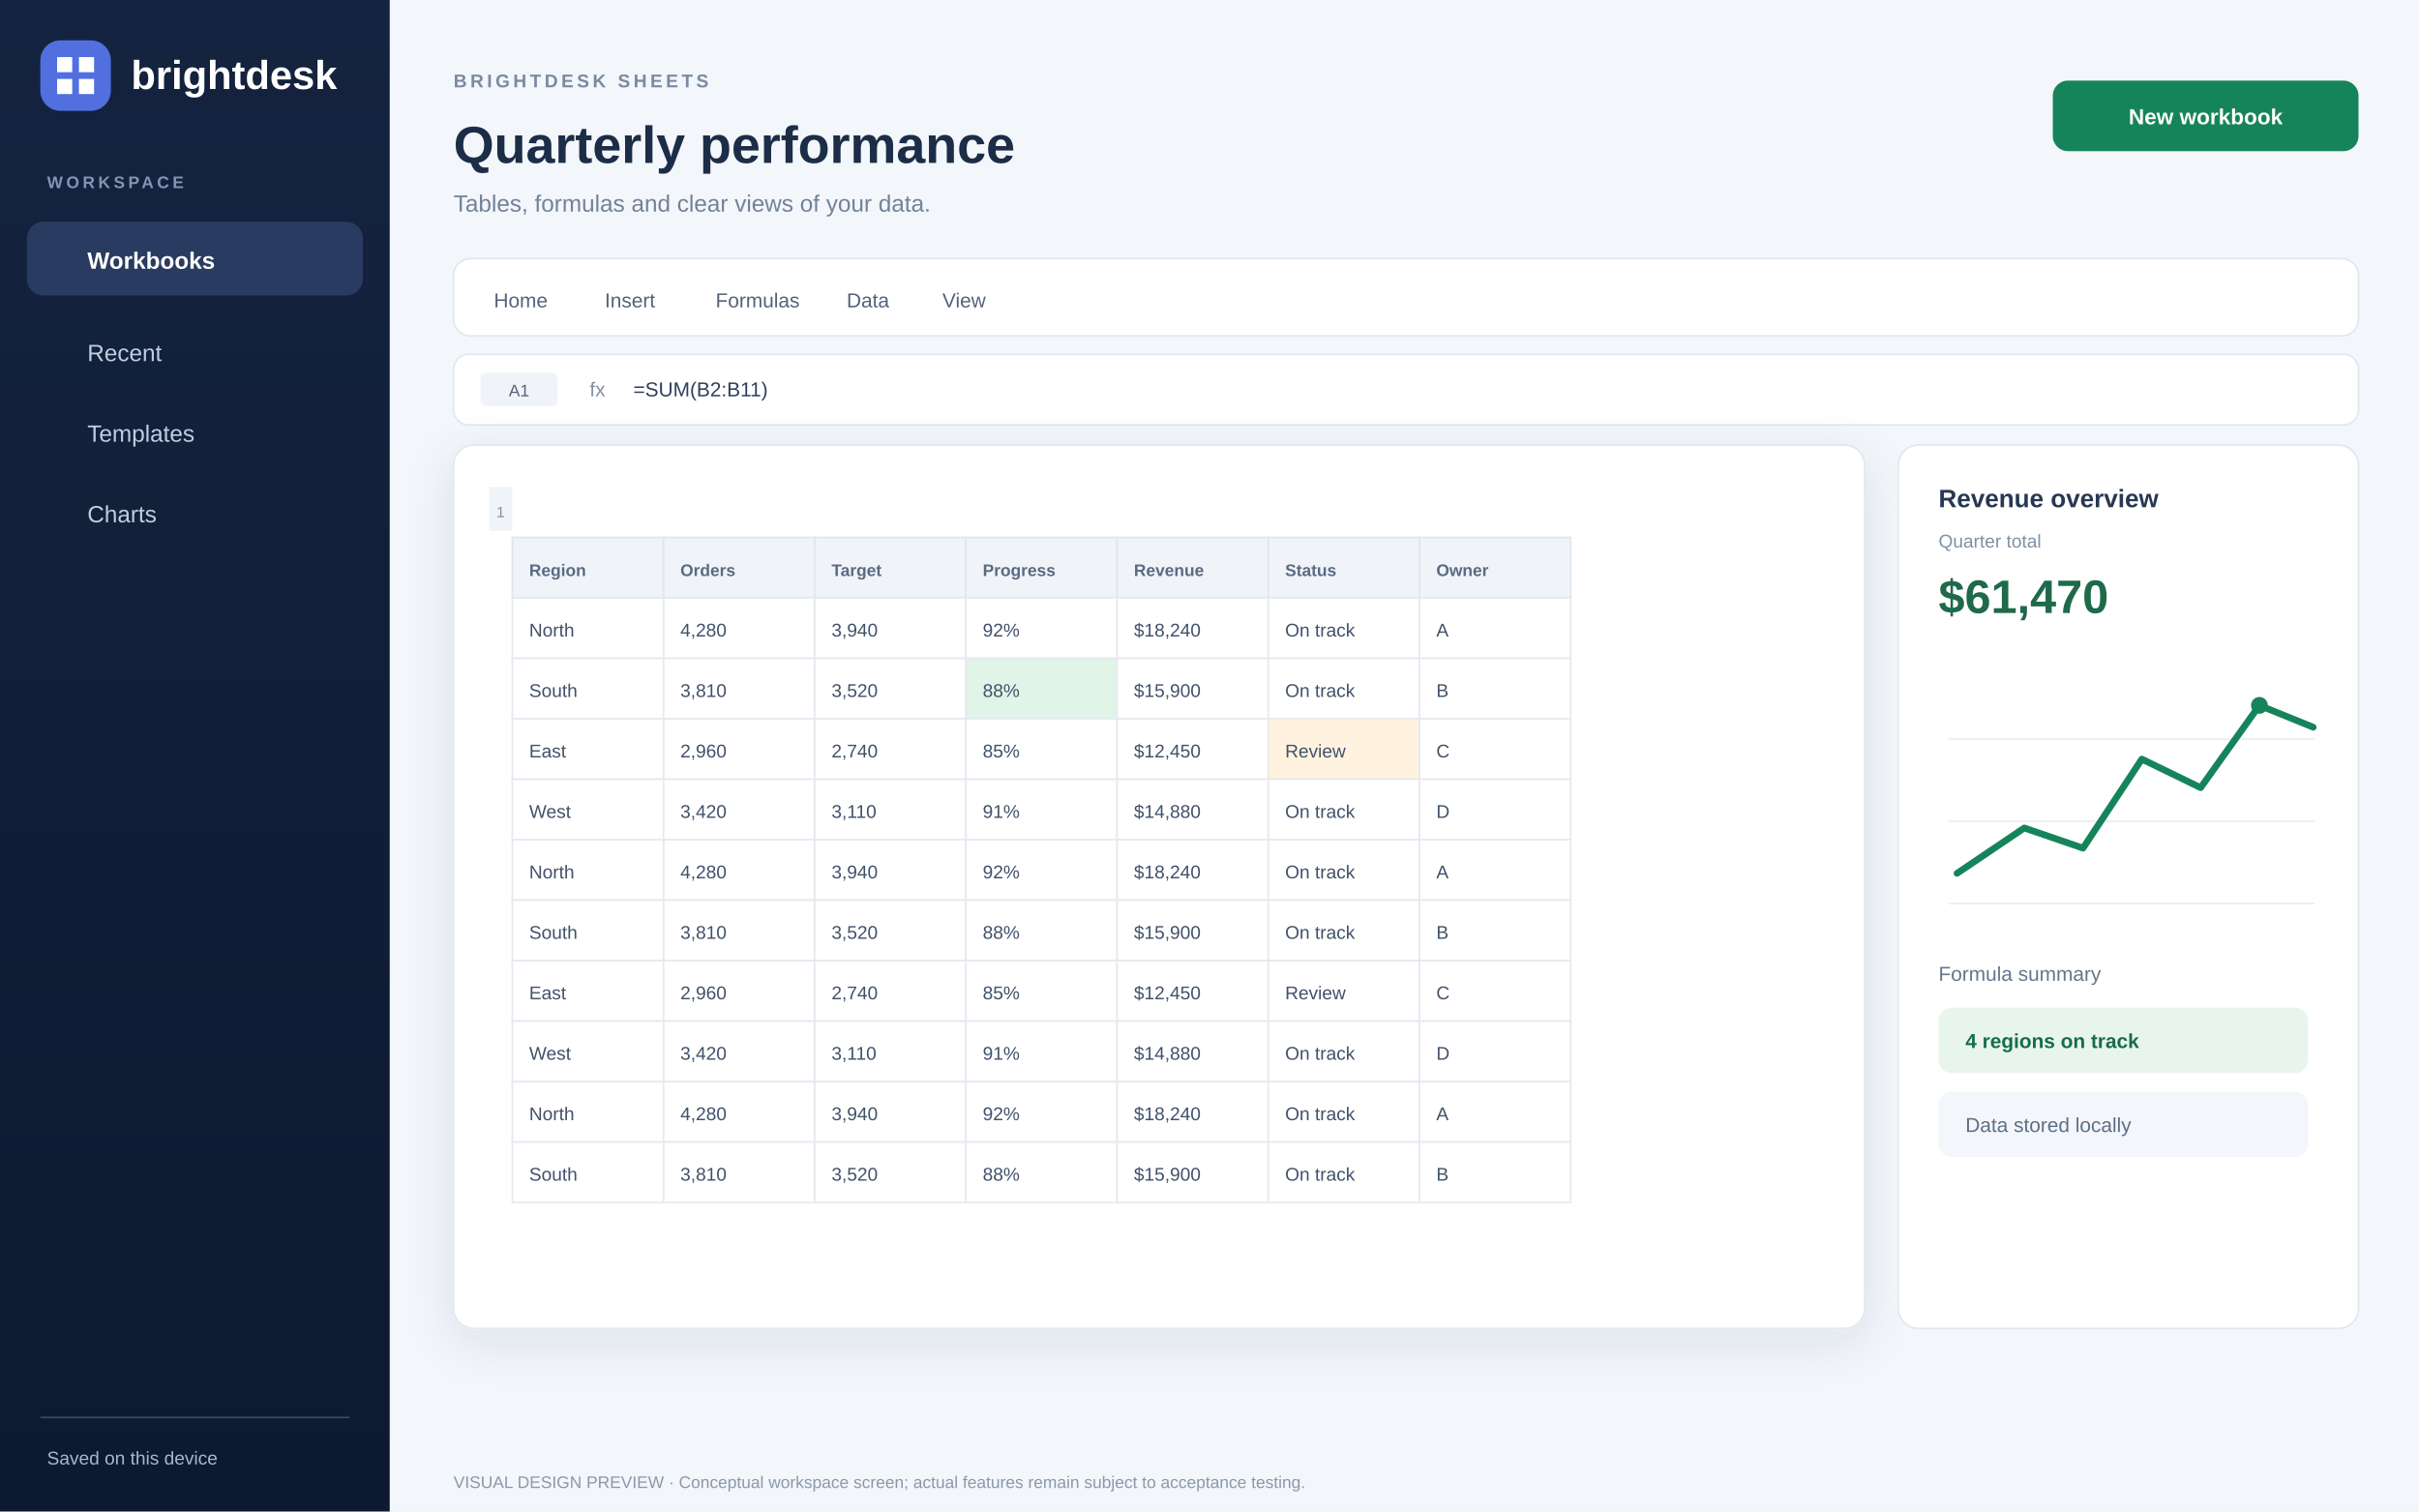
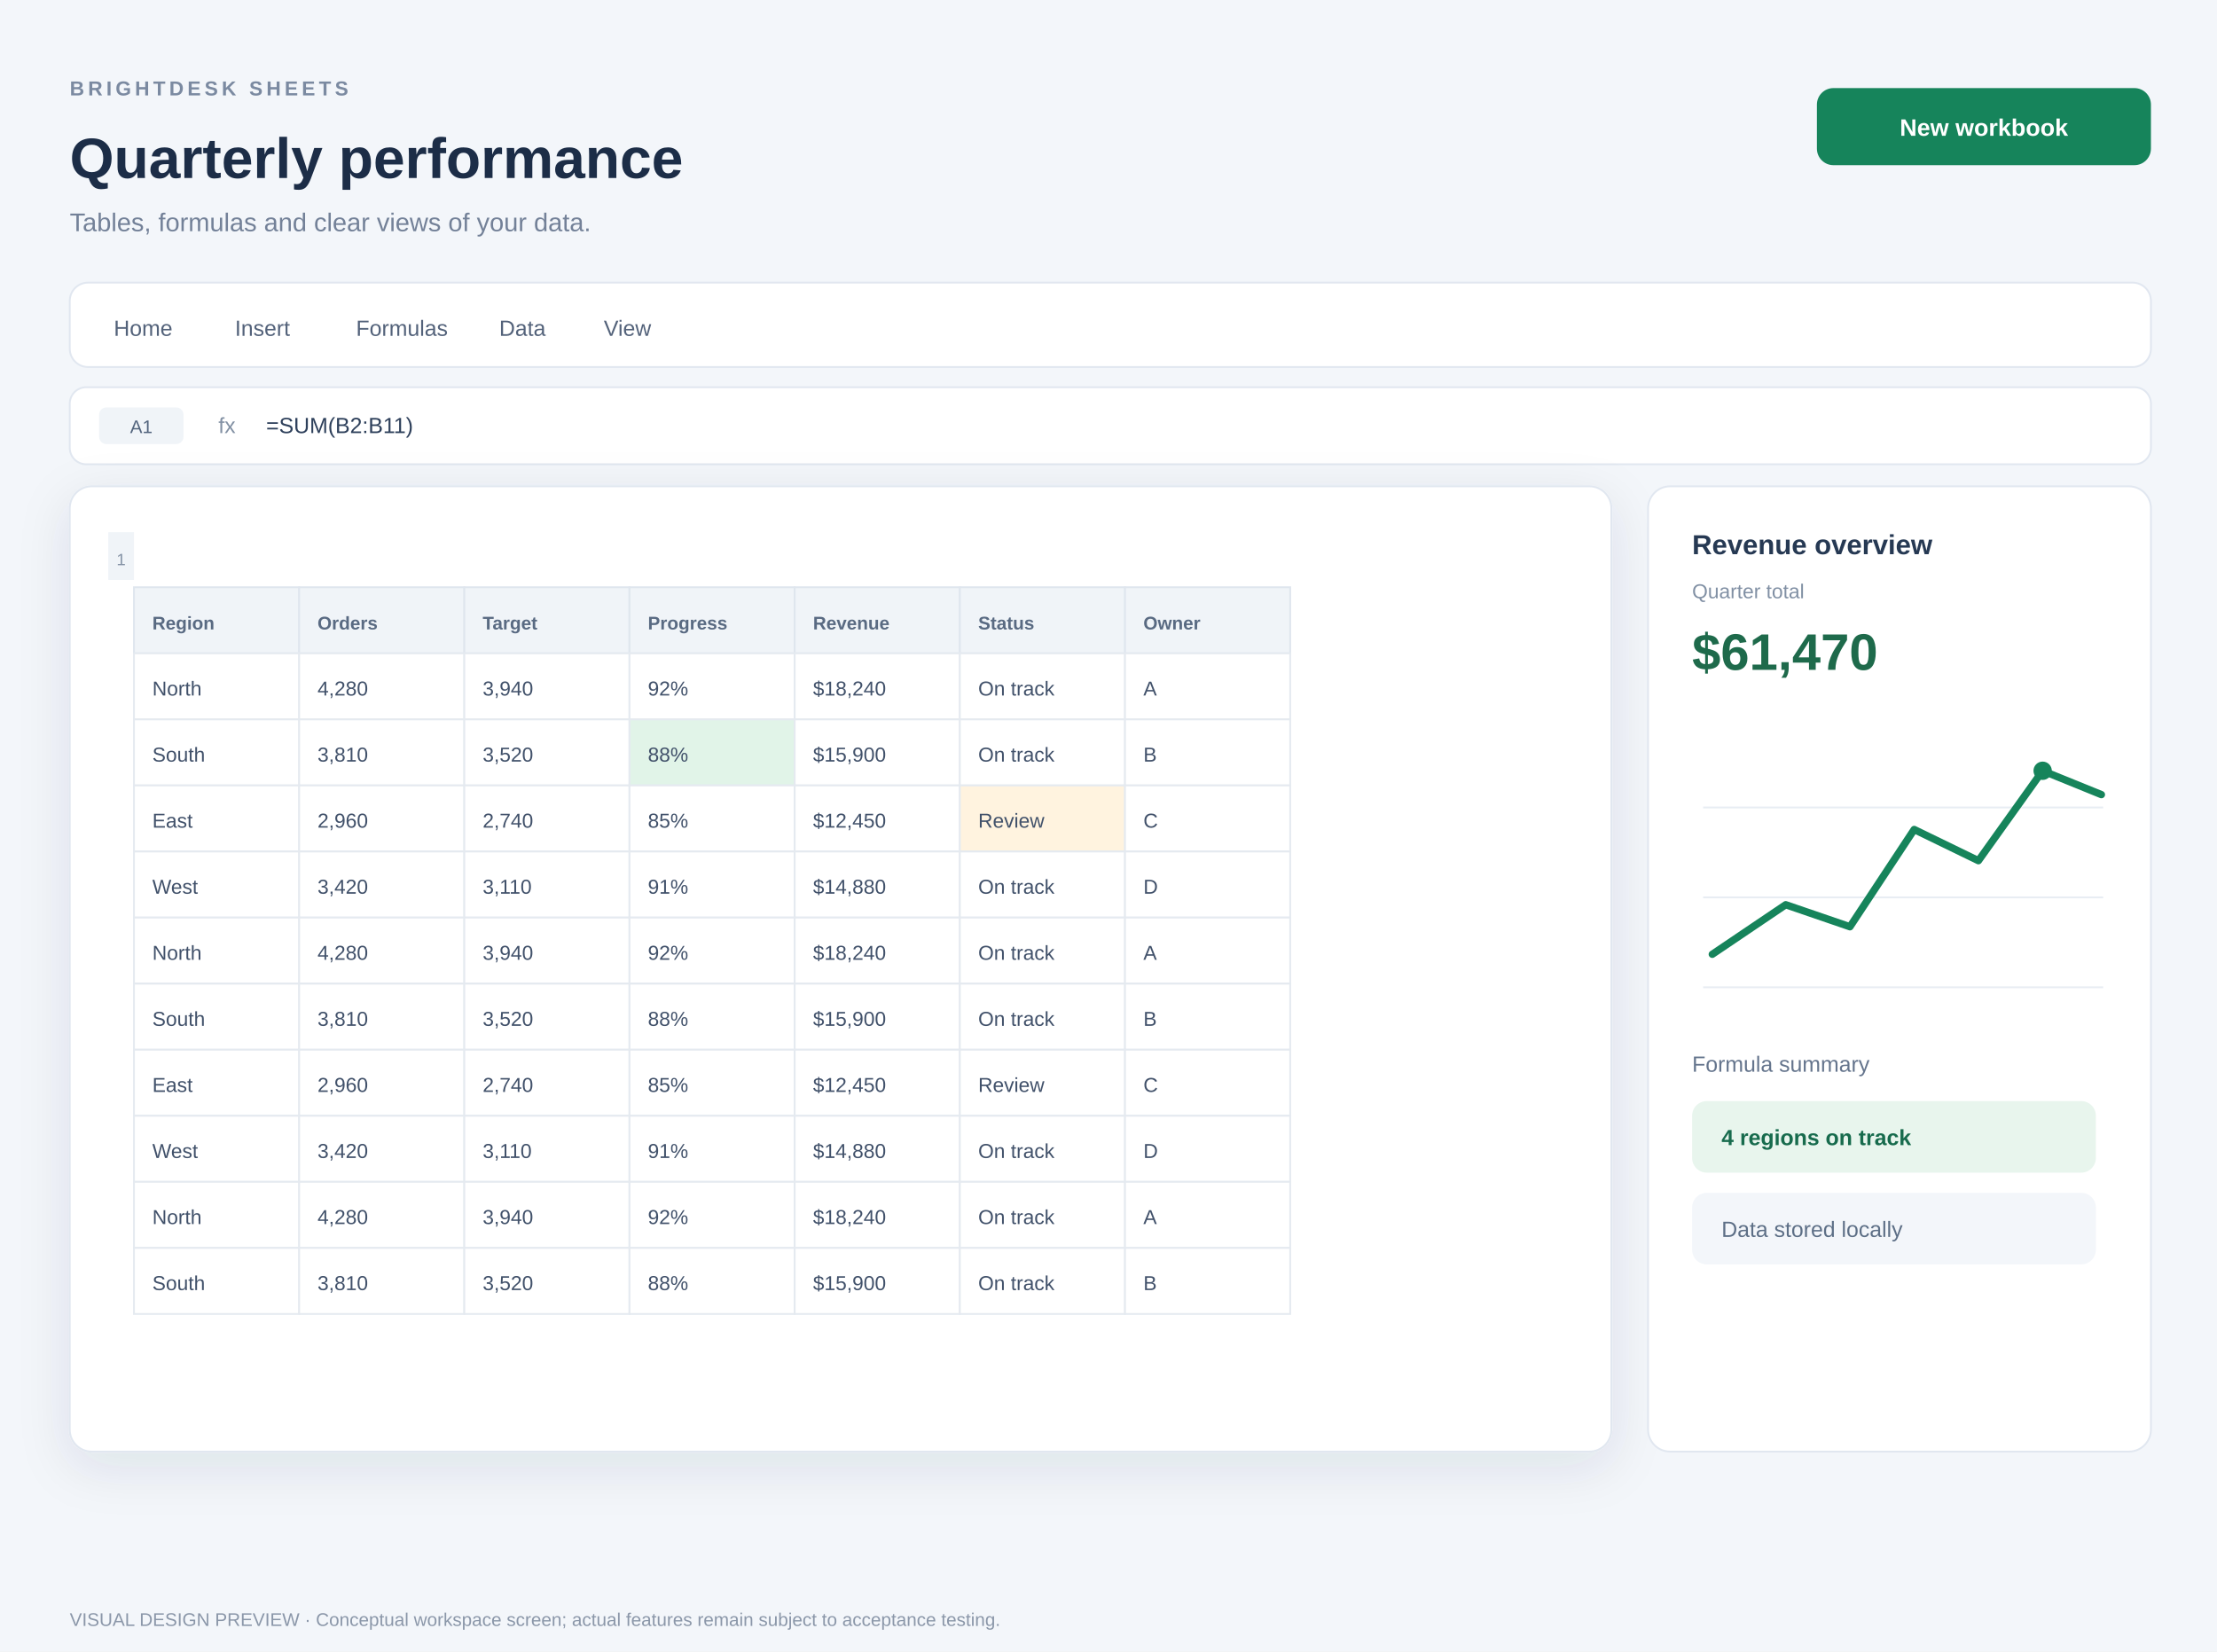
- <svg xmlns="http://www.w3.org/2000/svg" width="1440" height="900" viewBox="0 0 1440 900" role="img" aria-labelledby="title desc">
+ <svg xmlns="http://www.w3.org/2000/svg" width="1208" height="900" viewBox="232 0 1208 900" role="img" aria-labelledby="title desc">
  <defs>
    <linearGradient id="side" x1="0" y1="0" x2="0" y2="1">
      <stop stop-color="#14233F" />
      <stop offset="1" stop-color="#0D1930" />
    </linearGradient>
    <filter id="shadow">
      <feDropShadow dx="0" dy="8" stdDeviation="14" flood-color="#203657" flood-opacity=".10" />
    </filter>
  </defs>
  <rect width="1440" height="900" fill="#F3F6FA" />
  <rect width="232" height="900" fill="url(#side)" />
  <rect x="24" y="24" width="42" height="42" rx="12" fill="#526FE0" />
  <path d="M34 34h9v9h-9zm13 0h9v9h-9zM34 47h9v9h-9zm13 0h9v9h-9z" fill="#fff" />
  <text x="78" y="53" font-family="Arial" font-size="24" font-weight="700" fill="#fff">brightdesk</text>
  <text x="28" y="112" font-family="Arial" font-size="10" letter-spacing="2" font-weight="700" fill="#8495B4">WORKSPACE</text>
  <rect x="16" y="132" width="200" height="44" rx="10" fill="#293B60" />
  <text x="52" y="160" font-family="Arial" font-size="14" font-weight="700" fill="#fff">Workbooks</text>
  <text x="52" y="215" font-family="Arial" font-size="14" fill="#C3CDE0">Recent</text>
  <text x="52" y="263" font-family="Arial" font-size="14" fill="#C3CDE0">Templates</text>
  <text x="52" y="311" font-family="Arial" font-size="14" fill="#C3CDE0">Charts</text>
  <path d="M24 844h184" stroke="#354966" />
  <text x="28" y="872" font-family="Arial" font-size="11" fill="#A8B6D0">Saved on this device</text>
  <text x="270" y="52" font-family="Arial" font-size="11" font-weight="700" letter-spacing="2" fill="#7B8AA1">BRIGHTDESK SHEETS</text>
  <text x="270" y="97" font-family="Arial" font-size="31" font-weight="700" fill="#1C2D47">Quarterly performance</text>
  <text x="270" y="126" font-family="Arial" font-size="14" fill="#738198">Tables, formulas and clear views of your data.</text>
  <rect x="1222" y="48" width="182" height="42" rx="9" fill="#16845B" />
  <text x="1313" y="74" text-anchor="middle" font-family="Arial" font-size="13" font-weight="700" fill="#fff">New workbook</text>
  <rect x="270" y="154" width="1134" height="46" rx="10" fill="#fff" stroke="#E1E7F0" />
  <g font-family="Arial" font-size="12" fill="#53627A">
    <text x="294" y="183">Home</text>
    <text x="360" y="183">Insert</text>
    <text x="426" y="183">Formulas</text>
    <text x="504" y="183">Data</text>
    <text x="561" y="183">View</text>
  </g>
  <rect x="270" y="211" width="1134" height="42" rx="9" fill="#fff" stroke="#E1E7F0" />
  <rect x="286" y="222" width="46" height="20" rx="4" fill="#F0F4F8" />
  <text x="309" y="236" text-anchor="middle" font-family="Arial" font-size="10" fill="#52647D">A1</text>
  <text x="351" y="236" font-family="Arial" font-size="12" fill="#8391A4">fx</text>
  <text x="377" y="236" font-family="Arial" font-size="12" fill="#2E405B">=SUM(B2:B11)</text>
  <rect x="270" y="265" width="840" height="526" rx="12" fill="#fff" stroke="#E1E7F0" filter="url(#shadow)" />
  <rect x="291" y="290" width="14" height="26" fill="#F0F4F8" />
  <text x="298" y="308" text-anchor="middle" font-family="Arial" font-size="9" fill="#8492A5">1</text>
  <rect x="305" y="320" width="90" height="36" fill="#F0F4F8" stroke="#DFE6EE" />
  <text x="315" y="343" font-family="Arial" font-size="10" font-weight="700" fill="#596A82">Region</text>
  <rect x="395" y="320" width="90" height="36" fill="#F0F4F8" stroke="#DFE6EE" />
  <text x="405" y="343" font-family="Arial" font-size="10" font-weight="700" fill="#596A82">Orders</text>
  <rect x="485" y="320" width="90" height="36" fill="#F0F4F8" stroke="#DFE6EE" />
  <text x="495" y="343" font-family="Arial" font-size="10" font-weight="700" fill="#596A82">Target</text>
  <rect x="575" y="320" width="90" height="36" fill="#F0F4F8" stroke="#DFE6EE" />
  <text x="585" y="343" font-family="Arial" font-size="10" font-weight="700" fill="#596A82">Progress</text>
  <rect x="665" y="320" width="90" height="36" fill="#F0F4F8" stroke="#DFE6EE" />
  <text x="675" y="343" font-family="Arial" font-size="10" font-weight="700" fill="#596A82">Revenue</text>
  <rect x="755" y="320" width="90" height="36" fill="#F0F4F8" stroke="#DFE6EE" />
  <text x="765" y="343" font-family="Arial" font-size="10" font-weight="700" fill="#596A82">Status</text>
  <rect x="845" y="320" width="90" height="36" fill="#F0F4F8" stroke="#DFE6EE" />
  <text x="855" y="343" font-family="Arial" font-size="10" font-weight="700" fill="#596A82">Owner</text>
  <g>
    <rect x="305" y="356" width="90" height="36" fill="#FFFFFF" stroke="#E5EAF0" />
    <text x="315" y="379" font-family="Arial" font-size="11" fill="#41516A">North</text>
    <rect x="395" y="356" width="90" height="36" fill="#FFFFFF" stroke="#E5EAF0" />
    <text x="405" y="379" font-family="Arial" font-size="11" fill="#41516A">4,280</text>
    <rect x="485" y="356" width="90" height="36" fill="#FFFFFF" stroke="#E5EAF0" />
    <text x="495" y="379" font-family="Arial" font-size="11" fill="#41516A">3,940</text>
    <rect x="575" y="356" width="90" height="36" fill="#FFFFFF" stroke="#E5EAF0" />
    <text x="585" y="379" font-family="Arial" font-size="11" fill="#41516A">92%</text>
    <rect x="665" y="356" width="90" height="36" fill="#FFFFFF" stroke="#E5EAF0" />
    <text x="675" y="379" font-family="Arial" font-size="11" fill="#41516A">$18,240</text>
    <rect x="755" y="356" width="90" height="36" fill="#FFFFFF" stroke="#E5EAF0" />
    <text x="765" y="379" font-family="Arial" font-size="11" fill="#41516A">On track</text>
    <rect x="845" y="356" width="90" height="36" fill="#FFFFFF" stroke="#E5EAF0" />
    <text x="855" y="379" font-family="Arial" font-size="11" fill="#41516A">A</text>
  </g>
  <g>
    <rect x="305" y="392" width="90" height="36" fill="#FFFFFF" stroke="#E5EAF0" />
    <text x="315" y="415" font-family="Arial" font-size="11" fill="#41516A">South</text>
    <rect x="395" y="392" width="90" height="36" fill="#FFFFFF" stroke="#E5EAF0" />
    <text x="405" y="415" font-family="Arial" font-size="11" fill="#41516A">3,810</text>
    <rect x="485" y="392" width="90" height="36" fill="#FFFFFF" stroke="#E5EAF0" />
    <text x="495" y="415" font-family="Arial" font-size="11" fill="#41516A">3,520</text>
    <rect x="575" y="392" width="90" height="36" fill="#E1F4E8" stroke="#E5EAF0" />
    <text x="585" y="415" font-family="Arial" font-size="11" fill="#41516A">88%</text>
    <rect x="665" y="392" width="90" height="36" fill="#FFFFFF" stroke="#E5EAF0" />
    <text x="675" y="415" font-family="Arial" font-size="11" fill="#41516A">$15,900</text>
    <rect x="755" y="392" width="90" height="36" fill="#FFFFFF" stroke="#E5EAF0" />
    <text x="765" y="415" font-family="Arial" font-size="11" fill="#41516A">On track</text>
    <rect x="845" y="392" width="90" height="36" fill="#FFFFFF" stroke="#E5EAF0" />
    <text x="855" y="415" font-family="Arial" font-size="11" fill="#41516A">B</text>
  </g>
  <g>
    <rect x="305" y="428" width="90" height="36" fill="#FFFFFF" stroke="#E5EAF0" />
    <text x="315" y="451" font-family="Arial" font-size="11" fill="#41516A">East</text>
    <rect x="395" y="428" width="90" height="36" fill="#FFFFFF" stroke="#E5EAF0" />
    <text x="405" y="451" font-family="Arial" font-size="11" fill="#41516A">2,960</text>
    <rect x="485" y="428" width="90" height="36" fill="#FFFFFF" stroke="#E5EAF0" />
    <text x="495" y="451" font-family="Arial" font-size="11" fill="#41516A">2,740</text>
    <rect x="575" y="428" width="90" height="36" fill="#FFFFFF" stroke="#E5EAF0" />
    <text x="585" y="451" font-family="Arial" font-size="11" fill="#41516A">85%</text>
    <rect x="665" y="428" width="90" height="36" fill="#FFFFFF" stroke="#E5EAF0" />
    <text x="675" y="451" font-family="Arial" font-size="11" fill="#41516A">$12,450</text>
    <rect x="755" y="428" width="90" height="36" fill="#FFF3DF" stroke="#E5EAF0" />
    <text x="765" y="451" font-family="Arial" font-size="11" fill="#41516A">Review</text>
    <rect x="845" y="428" width="90" height="36" fill="#FFFFFF" stroke="#E5EAF0" />
    <text x="855" y="451" font-family="Arial" font-size="11" fill="#41516A">C</text>
  </g>
  <g>
    <rect x="305" y="464" width="90" height="36" fill="#FFFFFF" stroke="#E5EAF0" />
    <text x="315" y="487" font-family="Arial" font-size="11" fill="#41516A">West</text>
    <rect x="395" y="464" width="90" height="36" fill="#FFFFFF" stroke="#E5EAF0" />
    <text x="405" y="487" font-family="Arial" font-size="11" fill="#41516A">3,420</text>
    <rect x="485" y="464" width="90" height="36" fill="#FFFFFF" stroke="#E5EAF0" />
    <text x="495" y="487" font-family="Arial" font-size="11" fill="#41516A">3,110</text>
    <rect x="575" y="464" width="90" height="36" fill="#FFFFFF" stroke="#E5EAF0" />
    <text x="585" y="487" font-family="Arial" font-size="11" fill="#41516A">91%</text>
    <rect x="665" y="464" width="90" height="36" fill="#FFFFFF" stroke="#E5EAF0" />
    <text x="675" y="487" font-family="Arial" font-size="11" fill="#41516A">$14,880</text>
    <rect x="755" y="464" width="90" height="36" fill="#FFFFFF" stroke="#E5EAF0" />
    <text x="765" y="487" font-family="Arial" font-size="11" fill="#41516A">On track</text>
    <rect x="845" y="464" width="90" height="36" fill="#FFFFFF" stroke="#E5EAF0" />
    <text x="855" y="487" font-family="Arial" font-size="11" fill="#41516A">D</text>
  </g>
  <g>
    <rect x="305" y="500" width="90" height="36" fill="#FFFFFF" stroke="#E5EAF0" />
    <text x="315" y="523" font-family="Arial" font-size="11" fill="#41516A">North</text>
    <rect x="395" y="500" width="90" height="36" fill="#FFFFFF" stroke="#E5EAF0" />
    <text x="405" y="523" font-family="Arial" font-size="11" fill="#41516A">4,280</text>
    <rect x="485" y="500" width="90" height="36" fill="#FFFFFF" stroke="#E5EAF0" />
    <text x="495" y="523" font-family="Arial" font-size="11" fill="#41516A">3,940</text>
    <rect x="575" y="500" width="90" height="36" fill="#FFFFFF" stroke="#E5EAF0" />
    <text x="585" y="523" font-family="Arial" font-size="11" fill="#41516A">92%</text>
    <rect x="665" y="500" width="90" height="36" fill="#FFFFFF" stroke="#E5EAF0" />
    <text x="675" y="523" font-family="Arial" font-size="11" fill="#41516A">$18,240</text>
    <rect x="755" y="500" width="90" height="36" fill="#FFFFFF" stroke="#E5EAF0" />
    <text x="765" y="523" font-family="Arial" font-size="11" fill="#41516A">On track</text>
    <rect x="845" y="500" width="90" height="36" fill="#FFFFFF" stroke="#E5EAF0" />
    <text x="855" y="523" font-family="Arial" font-size="11" fill="#41516A">A</text>
  </g>
  <g>
    <rect x="305" y="536" width="90" height="36" fill="#FFFFFF" stroke="#E5EAF0" />
    <text x="315" y="559" font-family="Arial" font-size="11" fill="#41516A">South</text>
    <rect x="395" y="536" width="90" height="36" fill="#FFFFFF" stroke="#E5EAF0" />
    <text x="405" y="559" font-family="Arial" font-size="11" fill="#41516A">3,810</text>
    <rect x="485" y="536" width="90" height="36" fill="#FFFFFF" stroke="#E5EAF0" />
    <text x="495" y="559" font-family="Arial" font-size="11" fill="#41516A">3,520</text>
    <rect x="575" y="536" width="90" height="36" fill="#FFFFFF" stroke="#E5EAF0" />
    <text x="585" y="559" font-family="Arial" font-size="11" fill="#41516A">88%</text>
    <rect x="665" y="536" width="90" height="36" fill="#FFFFFF" stroke="#E5EAF0" />
    <text x="675" y="559" font-family="Arial" font-size="11" fill="#41516A">$15,900</text>
    <rect x="755" y="536" width="90" height="36" fill="#FFFFFF" stroke="#E5EAF0" />
    <text x="765" y="559" font-family="Arial" font-size="11" fill="#41516A">On track</text>
    <rect x="845" y="536" width="90" height="36" fill="#FFFFFF" stroke="#E5EAF0" />
    <text x="855" y="559" font-family="Arial" font-size="11" fill="#41516A">B</text>
  </g>
  <g>
    <rect x="305" y="572" width="90" height="36" fill="#FFFFFF" stroke="#E5EAF0" />
    <text x="315" y="595" font-family="Arial" font-size="11" fill="#41516A">East</text>
    <rect x="395" y="572" width="90" height="36" fill="#FFFFFF" stroke="#E5EAF0" />
    <text x="405" y="595" font-family="Arial" font-size="11" fill="#41516A">2,960</text>
    <rect x="485" y="572" width="90" height="36" fill="#FFFFFF" stroke="#E5EAF0" />
    <text x="495" y="595" font-family="Arial" font-size="11" fill="#41516A">2,740</text>
    <rect x="575" y="572" width="90" height="36" fill="#FFFFFF" stroke="#E5EAF0" />
    <text x="585" y="595" font-family="Arial" font-size="11" fill="#41516A">85%</text>
    <rect x="665" y="572" width="90" height="36" fill="#FFFFFF" stroke="#E5EAF0" />
    <text x="675" y="595" font-family="Arial" font-size="11" fill="#41516A">$12,450</text>
    <rect x="755" y="572" width="90" height="36" fill="#FFFFFF" stroke="#E5EAF0" />
    <text x="765" y="595" font-family="Arial" font-size="11" fill="#41516A">Review</text>
    <rect x="845" y="572" width="90" height="36" fill="#FFFFFF" stroke="#E5EAF0" />
    <text x="855" y="595" font-family="Arial" font-size="11" fill="#41516A">C</text>
  </g>
  <g>
    <rect x="305" y="608" width="90" height="36" fill="#FFFFFF" stroke="#E5EAF0" />
    <text x="315" y="631" font-family="Arial" font-size="11" fill="#41516A">West</text>
    <rect x="395" y="608" width="90" height="36" fill="#FFFFFF" stroke="#E5EAF0" />
    <text x="405" y="631" font-family="Arial" font-size="11" fill="#41516A">3,420</text>
    <rect x="485" y="608" width="90" height="36" fill="#FFFFFF" stroke="#E5EAF0" />
    <text x="495" y="631" font-family="Arial" font-size="11" fill="#41516A">3,110</text>
    <rect x="575" y="608" width="90" height="36" fill="#FFFFFF" stroke="#E5EAF0" />
    <text x="585" y="631" font-family="Arial" font-size="11" fill="#41516A">91%</text>
    <rect x="665" y="608" width="90" height="36" fill="#FFFFFF" stroke="#E5EAF0" />
    <text x="675" y="631" font-family="Arial" font-size="11" fill="#41516A">$14,880</text>
    <rect x="755" y="608" width="90" height="36" fill="#FFFFFF" stroke="#E5EAF0" />
    <text x="765" y="631" font-family="Arial" font-size="11" fill="#41516A">On track</text>
    <rect x="845" y="608" width="90" height="36" fill="#FFFFFF" stroke="#E5EAF0" />
    <text x="855" y="631" font-family="Arial" font-size="11" fill="#41516A">D</text>
  </g>
  <g>
    <rect x="305" y="644" width="90" height="36" fill="#FFFFFF" stroke="#E5EAF0" />
    <text x="315" y="667" font-family="Arial" font-size="11" fill="#41516A">North</text>
    <rect x="395" y="644" width="90" height="36" fill="#FFFFFF" stroke="#E5EAF0" />
    <text x="405" y="667" font-family="Arial" font-size="11" fill="#41516A">4,280</text>
    <rect x="485" y="644" width="90" height="36" fill="#FFFFFF" stroke="#E5EAF0" />
    <text x="495" y="667" font-family="Arial" font-size="11" fill="#41516A">3,940</text>
    <rect x="575" y="644" width="90" height="36" fill="#FFFFFF" stroke="#E5EAF0" />
    <text x="585" y="667" font-family="Arial" font-size="11" fill="#41516A">92%</text>
    <rect x="665" y="644" width="90" height="36" fill="#FFFFFF" stroke="#E5EAF0" />
    <text x="675" y="667" font-family="Arial" font-size="11" fill="#41516A">$18,240</text>
    <rect x="755" y="644" width="90" height="36" fill="#FFFFFF" stroke="#E5EAF0" />
    <text x="765" y="667" font-family="Arial" font-size="11" fill="#41516A">On track</text>
    <rect x="845" y="644" width="90" height="36" fill="#FFFFFF" stroke="#E5EAF0" />
    <text x="855" y="667" font-family="Arial" font-size="11" fill="#41516A">A</text>
  </g>
  <g>
    <rect x="305" y="680" width="90" height="36" fill="#FFFFFF" stroke="#E5EAF0" />
    <text x="315" y="703" font-family="Arial" font-size="11" fill="#41516A">South</text>
    <rect x="395" y="680" width="90" height="36" fill="#FFFFFF" stroke="#E5EAF0" />
    <text x="405" y="703" font-family="Arial" font-size="11" fill="#41516A">3,810</text>
    <rect x="485" y="680" width="90" height="36" fill="#FFFFFF" stroke="#E5EAF0" />
    <text x="495" y="703" font-family="Arial" font-size="11" fill="#41516A">3,520</text>
    <rect x="575" y="680" width="90" height="36" fill="#FFFFFF" stroke="#E5EAF0" />
    <text x="585" y="703" font-family="Arial" font-size="11" fill="#41516A">88%</text>
    <rect x="665" y="680" width="90" height="36" fill="#FFFFFF" stroke="#E5EAF0" />
    <text x="675" y="703" font-family="Arial" font-size="11" fill="#41516A">$15,900</text>
    <rect x="755" y="680" width="90" height="36" fill="#FFFFFF" stroke="#E5EAF0" />
    <text x="765" y="703" font-family="Arial" font-size="11" fill="#41516A">On track</text>
    <rect x="845" y="680" width="90" height="36" fill="#FFFFFF" stroke="#E5EAF0" />
    <text x="855" y="703" font-family="Arial" font-size="11" fill="#41516A">B</text>
  </g>
  <rect x="1130" y="265" width="274" height="526" rx="12" fill="#fff" stroke="#E1E7F0" />
  <text x="1154" y="302" font-family="Arial" font-size="15" font-weight="700" fill="#263953">Revenue overview</text>
  <text x="1154" y="326" font-family="Arial" font-size="11" fill="#8190A4">Quarter total</text>
  <text x="1154" y="365" font-family="Arial" font-size="28" font-weight="700" fill="#1E6A4B">$61,470</text>
  <path d="M1160 538h218M1160 489h218M1160 440h218" stroke="#E8EDF3" />
  <path d="M1165 520 1205 493 1240 505 1275 452 1310 469 1345 420 1377 433" fill="none" stroke="#16845B" stroke-width="4" stroke-linecap="round" stroke-linejoin="round" />
  <circle cx="1345" cy="420" r="5" fill="#16845B" />
  <text x="1154" y="584" font-family="Arial" font-size="12" fill="#65758D">Formula summary</text>
  <rect x="1154" y="600" width="220" height="39" rx="8" fill="#E8F5ED" />
  <text x="1170" y="624" font-family="Arial" font-size="12" font-weight="700" fill="#176B4D">4 regions on track</text>
  <rect x="1154" y="650" width="220" height="39" rx="8" fill="#F3F6FA" />
  <text x="1170" y="674" font-family="Arial" font-size="12" fill="#5D6F86">Data stored locally</text>
  <text x="270" y="886" font-family="Arial" font-size="10" fill="#8B97A9">VISUAL DESIGN PREVIEW · Conceptual workspace screen; actual features remain subject to acceptance testing.</text>
</svg>
